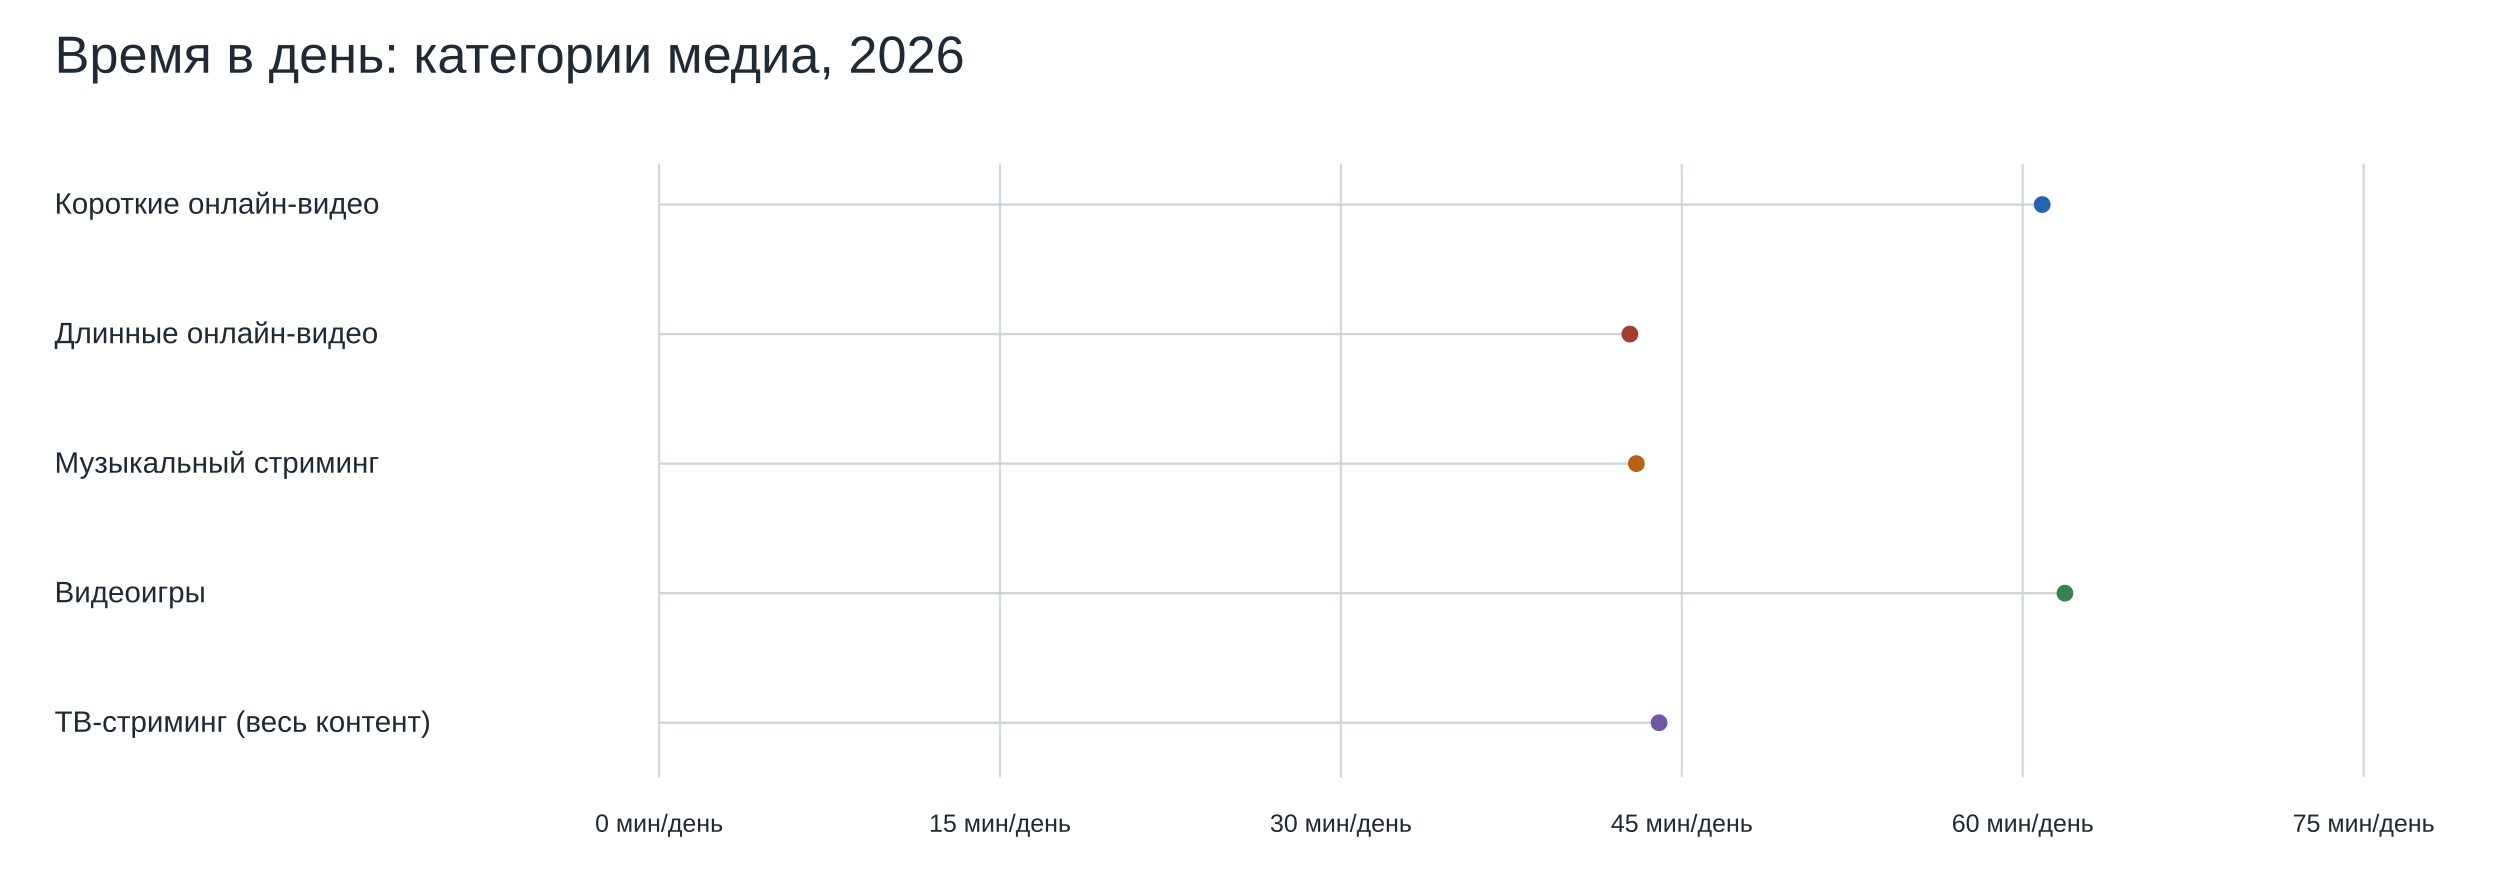
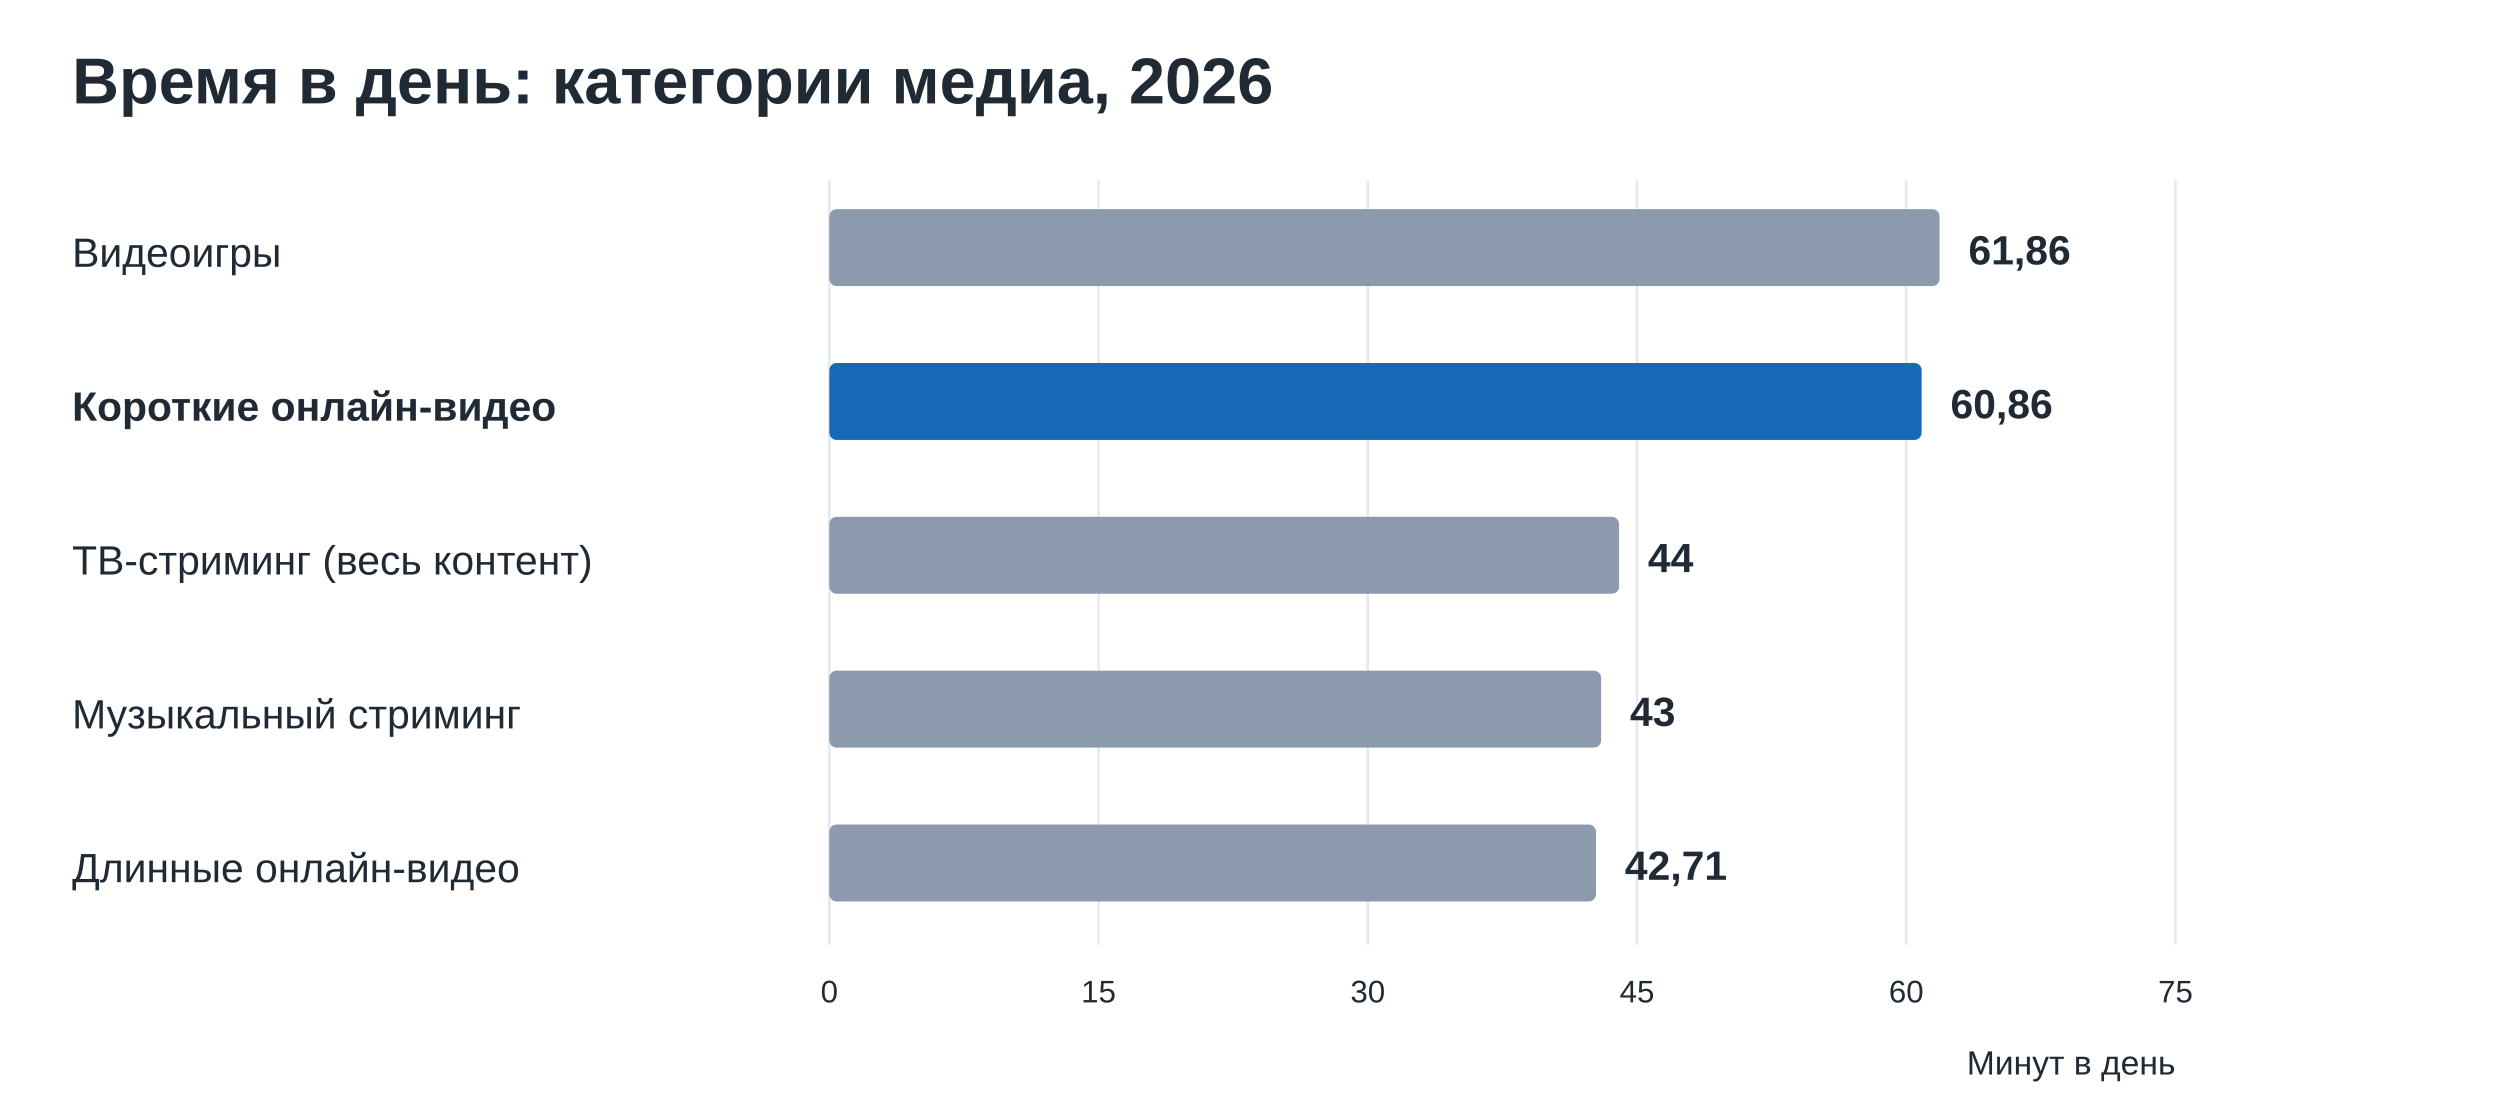
- <svg xmlns="http://www.w3.org/2000/svg" xml:lang="ru" width="1100" height="392" viewBox="0 0 1100 392" role="img" aria-labelledby="title desc">
+ <svg xmlns="http://www.w3.org/2000/svg" xml:lang="ru" width="1040" height="463" viewBox="0 0 1040 463" role="img" aria-labelledby="title desc">
  <style>text{font-family:Arial,Helvetica,sans-serif;fill:#202a34}</style>
  <rect width="100%" height="100%" fill="white" />
-   <text x="24.00" y="32.00" text-anchor="start" font-size="23" font-weight="500">Время в день: категории медиа, 2026</text>
-   <line x1="290.00" y1="72.00" x2="290.00" y2="342.00" stroke="#d3d9df" stroke-width="1" stroke-dasharray="" />
-   <text x="290.00" y="366.00" text-anchor="middle" font-size="11" font-weight="400">0 мин/день</text>
-   <line x1="440.00" y1="72.00" x2="440.00" y2="342.00" stroke="#d3d9df" stroke-width="1" stroke-dasharray="" />
-   <text x="440.00" y="366.00" text-anchor="middle" font-size="11" font-weight="400">15 мин/день</text>
-   <line x1="590.00" y1="72.00" x2="590.00" y2="342.00" stroke="#d3d9df" stroke-width="1" stroke-dasharray="" />
-   <text x="590.00" y="366.00" text-anchor="middle" font-size="11" font-weight="400">30 мин/день</text>
-   <line x1="740.00" y1="72.00" x2="740.00" y2="342.00" stroke="#d3d9df" stroke-width="1" stroke-dasharray="" />
-   <text x="740.00" y="366.00" text-anchor="middle" font-size="11" font-weight="400">45 мин/день</text>
-   <line x1="890.00" y1="72.00" x2="890.00" y2="342.00" stroke="#d3d9df" stroke-width="1" stroke-dasharray="" />
-   <text x="890.00" y="366.00" text-anchor="middle" font-size="11" font-weight="400">60 мин/день</text>
-   <line x1="1040.00" y1="72.00" x2="1040.00" y2="342.00" stroke="#d3d9df" stroke-width="1" stroke-dasharray="" />
-   <text x="1040.00" y="366.00" text-anchor="middle" font-size="11" font-weight="400">75 мин/день</text>
-   <text x="24.00" y="94.00" text-anchor="start" font-size="13" font-weight="500">Короткие онлайн-видео</text>
-   <line x1="290.00" y1="90.00" x2="898.57" y2="90.00" stroke="#cbd3dc" stroke-width="1" stroke-dasharray="" />
-   <circle cx="898.571" cy="90" r="3.7" fill="#2463ad" />
-   <text x="24.00" y="151.00" text-anchor="start" font-size="13" font-weight="500">Длинные онлайн-видео</text>
-   <line x1="290.00" y1="147.00" x2="717.14" y2="147.00" stroke="#cbd3dc" stroke-width="1" stroke-dasharray="" />
-   <circle cx="717.143" cy="147" r="3.7" fill="#a33c31" />
-   <text x="24.00" y="208.00" text-anchor="start" font-size="13" font-weight="500">Музыкальный стриминг</text>
-   <line x1="290.00" y1="204.00" x2="720.00" y2="204.00" stroke="#cbd3dc" stroke-width="1" stroke-dasharray="" />
-   <circle cx="720.0" cy="204" r="3.7" fill="#b96216" />
-   <text x="24.00" y="265.00" text-anchor="start" font-size="13" font-weight="500">Видеоигры</text>
-   <line x1="290.00" y1="261.00" x2="908.57" y2="261.00" stroke="#cbd3dc" stroke-width="1" stroke-dasharray="" />
-   <circle cx="908.571" cy="261" r="3.7" fill="#3a824d" />
-   <text x="24.00" y="322.00" text-anchor="start" font-size="13" font-weight="500">ТВ-стриминг (весь контент)</text>
-   <line x1="290.00" y1="318.00" x2="730.00" y2="318.00" stroke="#cbd3dc" stroke-width="1" stroke-dasharray="" />
-   <circle cx="730.0" cy="318" r="3.7" fill="#7057a5" />
+   <text x="30.00" y="43.00" text-anchor="start" font-size="27" font-weight="700">Время в день: категории медиа, 2026</text>
+   <line x1="345.00" y1="75.00" x2="345.00" y2="393.00" stroke="#e3e8ee" stroke-width="1" stroke-dasharray="" />
+   <text x="345.00" y="417.00" text-anchor="middle" font-size="13" font-weight="400">0</text>
+   <line x1="457.00" y1="75.00" x2="457.00" y2="393.00" stroke="#e3e8ee" stroke-width="1" stroke-dasharray="" />
+   <text x="457.00" y="417.00" text-anchor="middle" font-size="13" font-weight="400">15</text>
+   <line x1="569.00" y1="75.00" x2="569.00" y2="393.00" stroke="#e3e8ee" stroke-width="1" stroke-dasharray="" />
+   <text x="569.00" y="417.00" text-anchor="middle" font-size="13" font-weight="400">30</text>
+   <line x1="681.00" y1="75.00" x2="681.00" y2="393.00" stroke="#e3e8ee" stroke-width="1" stroke-dasharray="" />
+   <text x="681.00" y="417.00" text-anchor="middle" font-size="13" font-weight="400">45</text>
+   <line x1="793.00" y1="75.00" x2="793.00" y2="393.00" stroke="#e3e8ee" stroke-width="1" stroke-dasharray="" />
+   <text x="793.00" y="417.00" text-anchor="middle" font-size="13" font-weight="400">60</text>
+   <line x1="905.00" y1="75.00" x2="905.00" y2="393.00" stroke="#e3e8ee" stroke-width="1" stroke-dasharray="" />
+   <text x="905.00" y="417.00" text-anchor="middle" font-size="13" font-weight="400">75</text>
+   <text x="905.00" y="447.00" text-anchor="end" font-size="14" font-weight="400">Минут в день</text>
+   <text x="30.00" y="111.00" text-anchor="start" font-size="17" font-weight="400">Видеоигры</text>
+   <rect data-category="games" data-value="61.857142857142854" x="345" y="87" width="461.867" height="32" rx="3" fill="#8b9bad" />
+   <text x="818.87" y="110.00" text-anchor="start" font-size="17" font-weight="600">61,86</text>
+   <text x="30.00" y="175.00" text-anchor="start" font-size="17" font-weight="700">Короткие онлайн-видео</text>
+   <rect data-category="short_video" data-value="60.857142857142854" x="345" y="151" width="454.4" height="32" rx="3" fill="#1768b5" />
+   <text x="811.40" y="174.00" text-anchor="start" font-size="17" font-weight="600">60,86</text>
+   <text x="30.00" y="239.00" text-anchor="start" font-size="17" font-weight="400">ТВ-стриминг (весь контент)</text>
+   <rect data-category="series" data-value="44.0" x="345" y="215" width="328.533" height="32" rx="3" fill="#8b9bad" />
+   <text x="685.53" y="238.00" text-anchor="start" font-size="17" font-weight="600">44</text>
+   <text x="30.00" y="303.00" text-anchor="start" font-size="17" font-weight="400">Музыкальный стриминг</text>
+   <rect data-category="music" data-value="43.0" x="345" y="279" width="321.067" height="32" rx="3" fill="#8b9bad" />
+   <text x="678.07" y="302.00" text-anchor="start" font-size="17" font-weight="600">43</text>
+   <text x="30.00" y="367.00" text-anchor="start" font-size="17" font-weight="400">Длинные онлайн-видео</text>
+   <rect data-category="long_video" data-value="42.714285714285715" x="345" y="343" width="318.933" height="32" rx="3" fill="#8b9bad" />
+   <text x="675.93" y="366.00" text-anchor="start" font-size="17" font-weight="600">42,71</text>
</svg>
